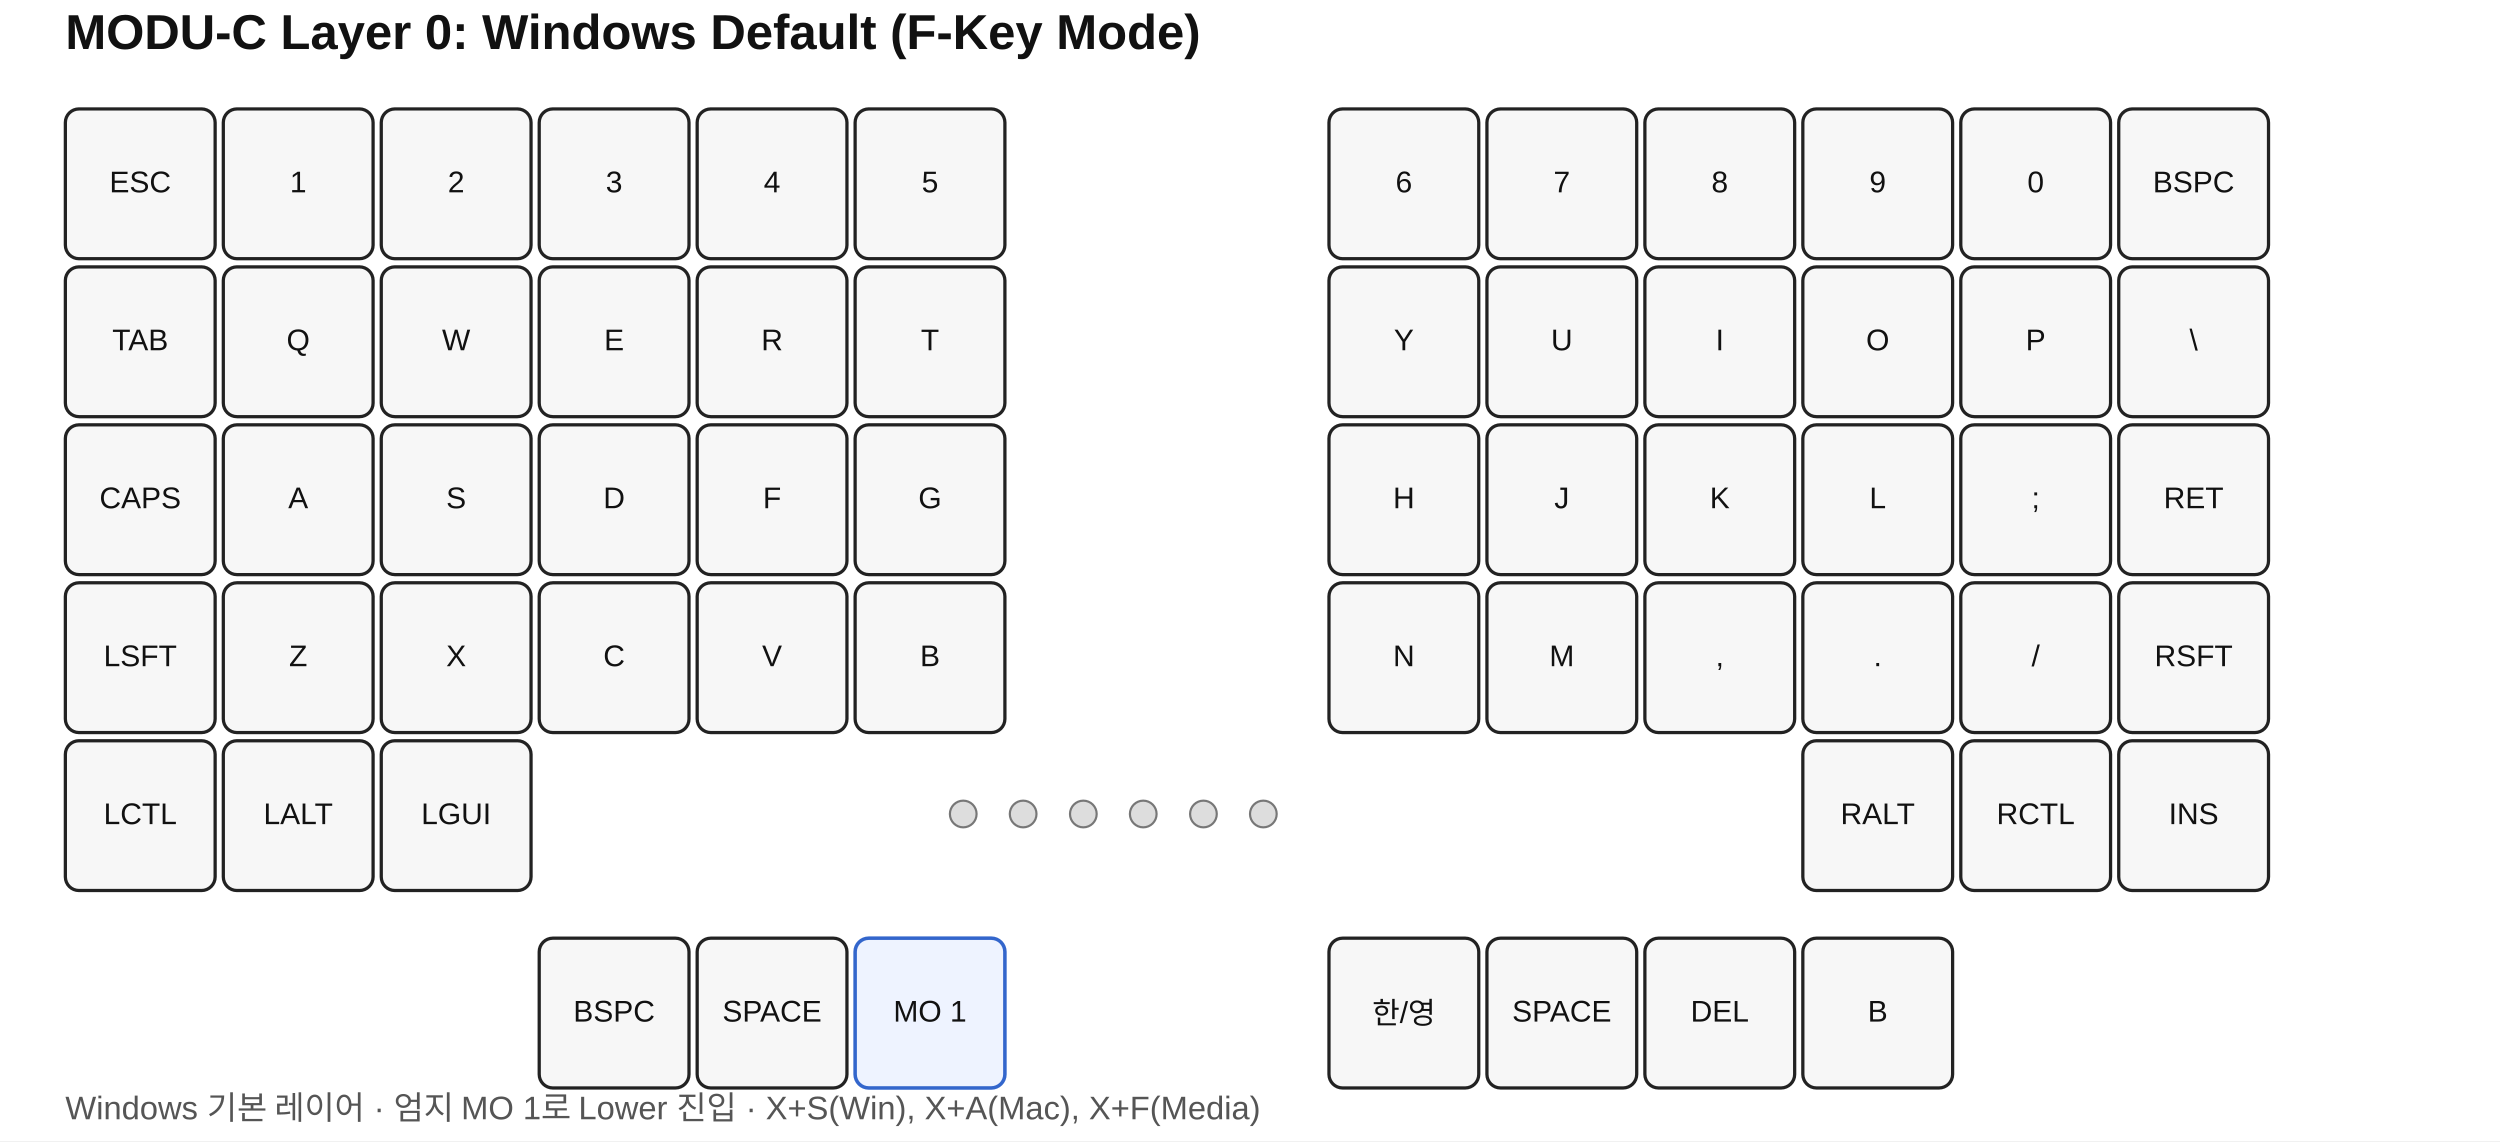
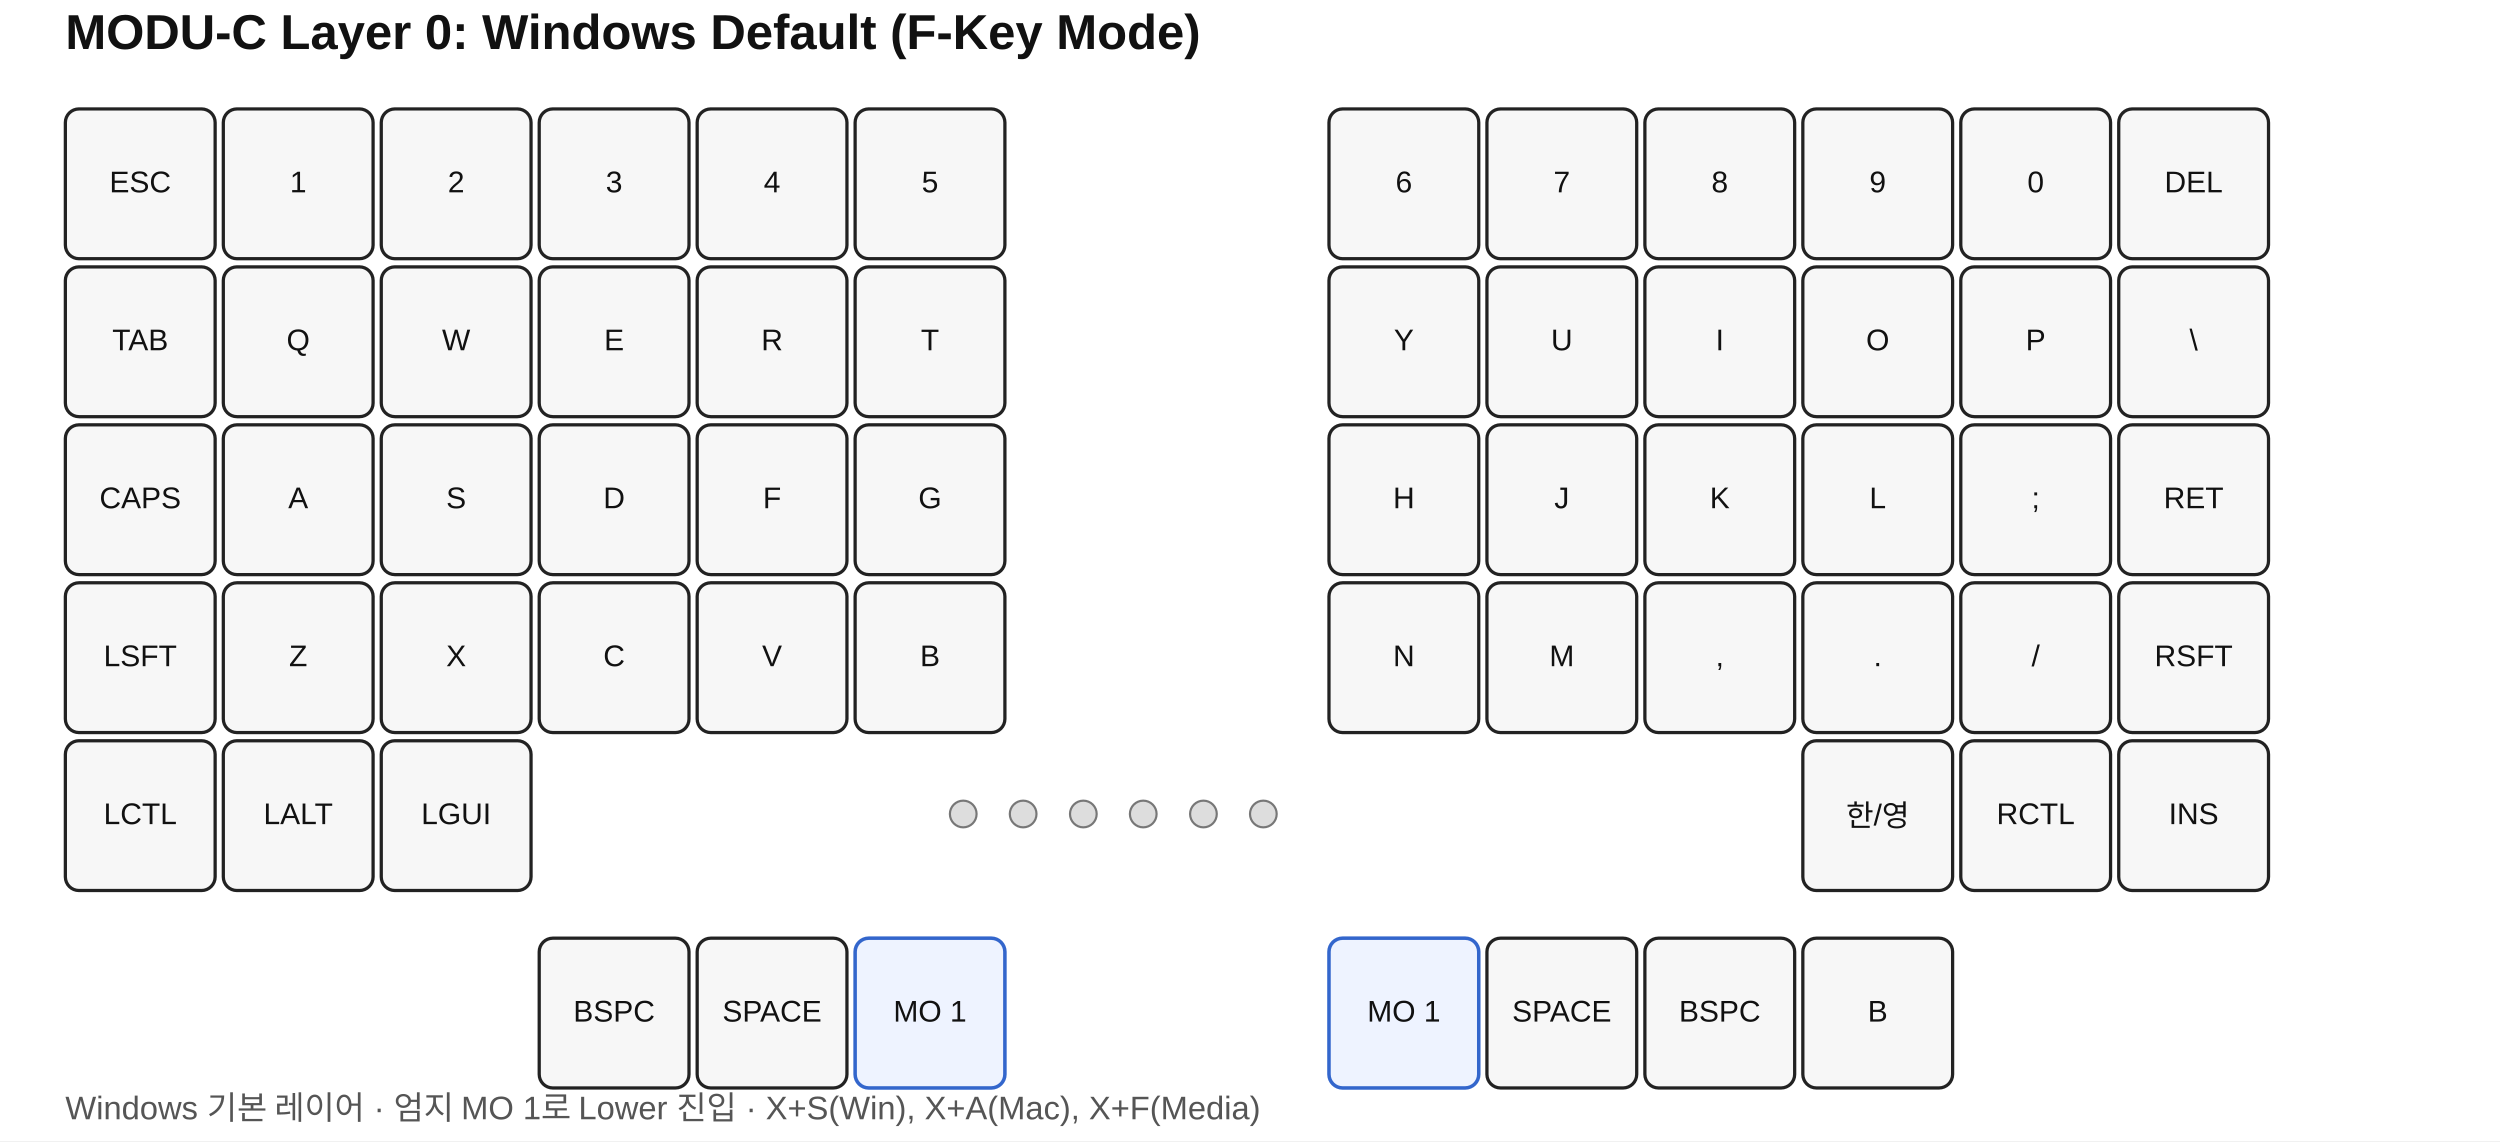
<svg xmlns="http://www.w3.org/2000/svg" width="918" height="419" viewBox="0 0 918 419">
  <rect width="100%" height="100%" fill="white" />
  <style>
text{font-family:Arial,sans-serif;fill:#111}
.key{fill:#f7f7f7;stroke:#222;stroke-width:1.2}
.trans{fill:#fcfcfc;stroke:#ccc;stroke-width:1;stroke-dasharray:3 3}
.mo{fill:#eef3ff;stroke:#3366cc;stroke-width:1.3}
.boot{fill:#ffeeee;stroke:#cc3333;stroke-width:1.3}
.none{fill:#ddd;stroke:#777;stroke-width:0.8}
.title{font-weight:700;font-size:18px}
.note{font-size:12px;fill:#555}
.label{font-size:11px;text-anchor:middle;dominant-baseline:middle}
.label-sm{font-size:9.5px;text-anchor:middle;dominant-baseline:middle}
+ .label-multi-1{font-size:10px;font-weight:700;text-anchor:middle;dominant-baseline:middle}
+ .label-multi-2{font-size:7.5px;text-anchor:middle;dominant-baseline:middle;fill:#444}
.label-trans{font-size:10px;text-anchor:middle;dominant-baseline:middle;fill:#aaa}
</style>
  <text x="24" y="18" class="title">MODU-C Layer 0: Windows Default (F-Key Mode)</text>
  <rect class="key" x="24.0" y="40.0" width="55.0" height="55.0" rx="5" />
  <text class="label" x="51.5" y="67.5">ESC</text>
  <rect class="key" x="82.0" y="40.0" width="55.0" height="55.0" rx="5" />
  <text class="label" x="109.5" y="67.5">1</text>
  <rect class="key" x="140.0" y="40.0" width="55.0" height="55.0" rx="5" />
  <text class="label" x="167.5" y="67.5">2</text>
  <rect class="key" x="198.0" y="40.0" width="55.0" height="55.0" rx="5" />
  <text class="label" x="225.5" y="67.5">3</text>
  <rect class="key" x="256.0" y="40.0" width="55.0" height="55.0" rx="5" />
  <text class="label" x="283.5" y="67.5">4</text>
  <rect class="key" x="314.0" y="40.0" width="55.0" height="55.0" rx="5" />
  <text class="label" x="341.5" y="67.5">5</text>
  <rect class="key" x="488.0" y="40.0" width="55.0" height="55.0" rx="5" />
  <text class="label" x="515.5" y="67.5">6</text>
  <rect class="key" x="546.0" y="40.0" width="55.0" height="55.0" rx="5" />
  <text class="label" x="573.5" y="67.5">7</text>
  <rect class="key" x="604.0" y="40.0" width="55.0" height="55.0" rx="5" />
  <text class="label" x="631.5" y="67.5">8</text>
  <rect class="key" x="662.0" y="40.0" width="55.0" height="55.0" rx="5" />
  <text class="label" x="689.5" y="67.5">9</text>
  <rect class="key" x="720.0" y="40.0" width="55.0" height="55.0" rx="5" />
  <text class="label" x="747.5" y="67.5">0</text>
  <rect class="key" x="778.0" y="40.0" width="55.0" height="55.0" rx="5" />
-   <text class="label" x="805.5" y="67.5">BSPC</text>
+   <text class="label" x="805.5" y="67.5">DEL</text>
  <rect class="key" x="24.0" y="98.0" width="55.0" height="55.0" rx="5" />
  <text class="label" x="51.5" y="125.5">TAB</text>
  <rect class="key" x="82.0" y="98.0" width="55.0" height="55.0" rx="5" />
  <text class="label" x="109.5" y="125.5">Q</text>
  <rect class="key" x="140.0" y="98.0" width="55.0" height="55.0" rx="5" />
  <text class="label" x="167.5" y="125.5">W</text>
  <rect class="key" x="198.0" y="98.0" width="55.0" height="55.0" rx="5" />
  <text class="label" x="225.5" y="125.5">E</text>
  <rect class="key" x="256.0" y="98.0" width="55.0" height="55.0" rx="5" />
  <text class="label" x="283.5" y="125.5">R</text>
  <rect class="key" x="314.0" y="98.0" width="55.0" height="55.0" rx="5" />
  <text class="label" x="341.5" y="125.5">T</text>
  <rect class="key" x="488.0" y="98.0" width="55.0" height="55.0" rx="5" />
  <text class="label" x="515.5" y="125.5">Y</text>
  <rect class="key" x="546.0" y="98.0" width="55.0" height="55.0" rx="5" />
  <text class="label" x="573.5" y="125.5">U</text>
  <rect class="key" x="604.0" y="98.0" width="55.0" height="55.0" rx="5" />
  <text class="label" x="631.5" y="125.5">I</text>
  <rect class="key" x="662.0" y="98.0" width="55.0" height="55.0" rx="5" />
  <text class="label" x="689.5" y="125.5">O</text>
  <rect class="key" x="720.0" y="98.0" width="55.0" height="55.0" rx="5" />
  <text class="label" x="747.5" y="125.5">P</text>
  <rect class="key" x="778.0" y="98.0" width="55.0" height="55.0" rx="5" />
  <text class="label" x="805.5" y="125.5">\</text>
  <rect class="key" x="24.0" y="156.0" width="55.0" height="55.0" rx="5" />
  <text class="label" x="51.5" y="183.5">CAPS</text>
  <rect class="key" x="82.0" y="156.0" width="55.0" height="55.0" rx="5" />
  <text class="label" x="109.5" y="183.5">A</text>
  <rect class="key" x="140.0" y="156.0" width="55.0" height="55.0" rx="5" />
  <text class="label" x="167.5" y="183.5">S</text>
  <rect class="key" x="198.0" y="156.0" width="55.0" height="55.0" rx="5" />
  <text class="label" x="225.5" y="183.5">D</text>
  <rect class="key" x="256.0" y="156.0" width="55.0" height="55.0" rx="5" />
  <text class="label" x="283.5" y="183.5">F</text>
  <rect class="key" x="314.0" y="156.0" width="55.0" height="55.0" rx="5" />
  <text class="label" x="341.5" y="183.5">G</text>
  <rect class="key" x="488.0" y="156.0" width="55.0" height="55.0" rx="5" />
  <text class="label" x="515.5" y="183.5">H</text>
  <rect class="key" x="546.0" y="156.0" width="55.0" height="55.0" rx="5" />
  <text class="label" x="573.5" y="183.5">J</text>
  <rect class="key" x="604.0" y="156.0" width="55.0" height="55.0" rx="5" />
  <text class="label" x="631.5" y="183.5">K</text>
  <rect class="key" x="662.0" y="156.0" width="55.0" height="55.0" rx="5" />
  <text class="label" x="689.5" y="183.5">L</text>
  <rect class="key" x="720.0" y="156.0" width="55.0" height="55.0" rx="5" />
  <text class="label" x="747.5" y="183.5">;</text>
  <rect class="key" x="778.0" y="156.0" width="55.0" height="55.0" rx="5" />
  <text class="label" x="805.5" y="183.5">RET</text>
  <rect class="key" x="24.0" y="214.0" width="55.0" height="55.0" rx="5" />
  <text class="label" x="51.5" y="241.5">LSFT</text>
  <rect class="key" x="82.0" y="214.0" width="55.0" height="55.0" rx="5" />
  <text class="label" x="109.5" y="241.5">Z</text>
  <rect class="key" x="140.0" y="214.0" width="55.0" height="55.0" rx="5" />
  <text class="label" x="167.5" y="241.5">X</text>
  <rect class="key" x="198.0" y="214.0" width="55.0" height="55.0" rx="5" />
  <text class="label" x="225.5" y="241.5">C</text>
  <rect class="key" x="256.0" y="214.0" width="55.0" height="55.0" rx="5" />
  <text class="label" x="283.5" y="241.5">V</text>
  <rect class="key" x="314.0" y="214.0" width="55.0" height="55.0" rx="5" />
  <text class="label" x="341.5" y="241.5">B</text>
  <rect class="key" x="488.0" y="214.0" width="55.0" height="55.0" rx="5" />
  <text class="label" x="515.5" y="241.5">N</text>
  <rect class="key" x="546.0" y="214.0" width="55.0" height="55.0" rx="5" />
  <text class="label" x="573.5" y="241.5">M</text>
  <rect class="key" x="604.0" y="214.0" width="55.0" height="55.0" rx="5" />
  <text class="label" x="631.5" y="241.5">,</text>
  <rect class="key" x="662.0" y="214.0" width="55.0" height="55.0" rx="5" />
  <text class="label" x="689.5" y="241.5">.</text>
  <rect class="key" x="720.0" y="214.0" width="55.0" height="55.0" rx="5" />
  <text class="label" x="747.5" y="241.5">/</text>
  <rect class="key" x="778.0" y="214.0" width="55.0" height="55.0" rx="5" />
  <text class="label" x="805.5" y="241.5">RSFT</text>
  <rect class="key" x="24.0" y="272.0" width="55.0" height="55.0" rx="5" />
  <text class="label" x="51.5" y="299.5">LCTL</text>
  <rect class="key" x="82.0" y="272.0" width="55.0" height="55.0" rx="5" />
  <text class="label" x="109.5" y="299.5">LALT</text>
  <rect class="key" x="140.0" y="272.0" width="55.0" height="55.0" rx="5" />
  <text class="label" x="167.5" y="299.5">LGUI</text>
  <rect class="none" x="348.8" y="294.0" width="9.8" height="9.8" rx="5" />
  <rect class="none" x="370.8" y="294.0" width="9.8" height="9.8" rx="5" />
  <rect class="none" x="392.9" y="294.0" width="9.8" height="9.8" rx="5" />
  <rect class="none" x="414.9" y="294.0" width="9.8" height="9.8" rx="5" />
  <rect class="none" x="437.0" y="294.0" width="9.8" height="9.8" rx="5" />
  <rect class="none" x="459.0" y="294.0" width="9.8" height="9.8" rx="5" />
  <rect class="key" x="662.0" y="272.0" width="55.0" height="55.0" rx="5" />
-   <text class="label" x="689.5" y="299.5">RALT</text>
+   <text class="label" x="689.5" y="299.5">한/영</text>
  <rect class="key" x="720.0" y="272.0" width="55.0" height="55.0" rx="5" />
  <text class="label" x="747.5" y="299.5">RCTL</text>
  <rect class="key" x="778.0" y="272.0" width="55.0" height="55.0" rx="5" />
  <text class="label" x="805.5" y="299.5">INS</text>
  <rect class="key" x="198.0" y="344.5" width="55.0" height="55.0" rx="5" />
  <text class="label" x="225.5" y="372.0">BSPC</text>
  <rect class="key" x="256.0" y="344.5" width="55.0" height="55.0" rx="5" />
  <text class="label" x="283.5" y="372.0">SPACE</text>
  <rect class="mo" x="314.0" y="344.5" width="55.0" height="55.0" rx="5" />
  <text class="label" x="341.5" y="372.0">MO 1</text>
-   <rect class="key" x="488.0" y="344.5" width="55.0" height="55.0" rx="5" />
-   <text class="label" x="515.5" y="372.0">한/영</text>
+   <rect class="mo" x="488.0" y="344.5" width="55.0" height="55.0" rx="5" />
+   <text class="label" x="515.5" y="372.0">MO 1</text>
  <rect class="key" x="546.0" y="344.5" width="55.0" height="55.0" rx="5" />
  <text class="label" x="573.5" y="372.0">SPACE</text>
  <rect class="key" x="604.0" y="344.5" width="55.0" height="55.0" rx="5" />
-   <text class="label" x="631.5" y="372.0">DEL</text>
+   <text class="label" x="631.5" y="372.0">BSPC</text>
  <rect class="key" x="662.0" y="344.5" width="55.0" height="55.0" rx="5" />
  <text class="label" x="689.5" y="372.0">B</text>
  <text x="24" y="411" class="note">Windows 기본 레이어 · 엄지 MO 1로 Lower 진입 · X+S(Win), X+A(Mac), X+F(Media)</text>
</svg>
